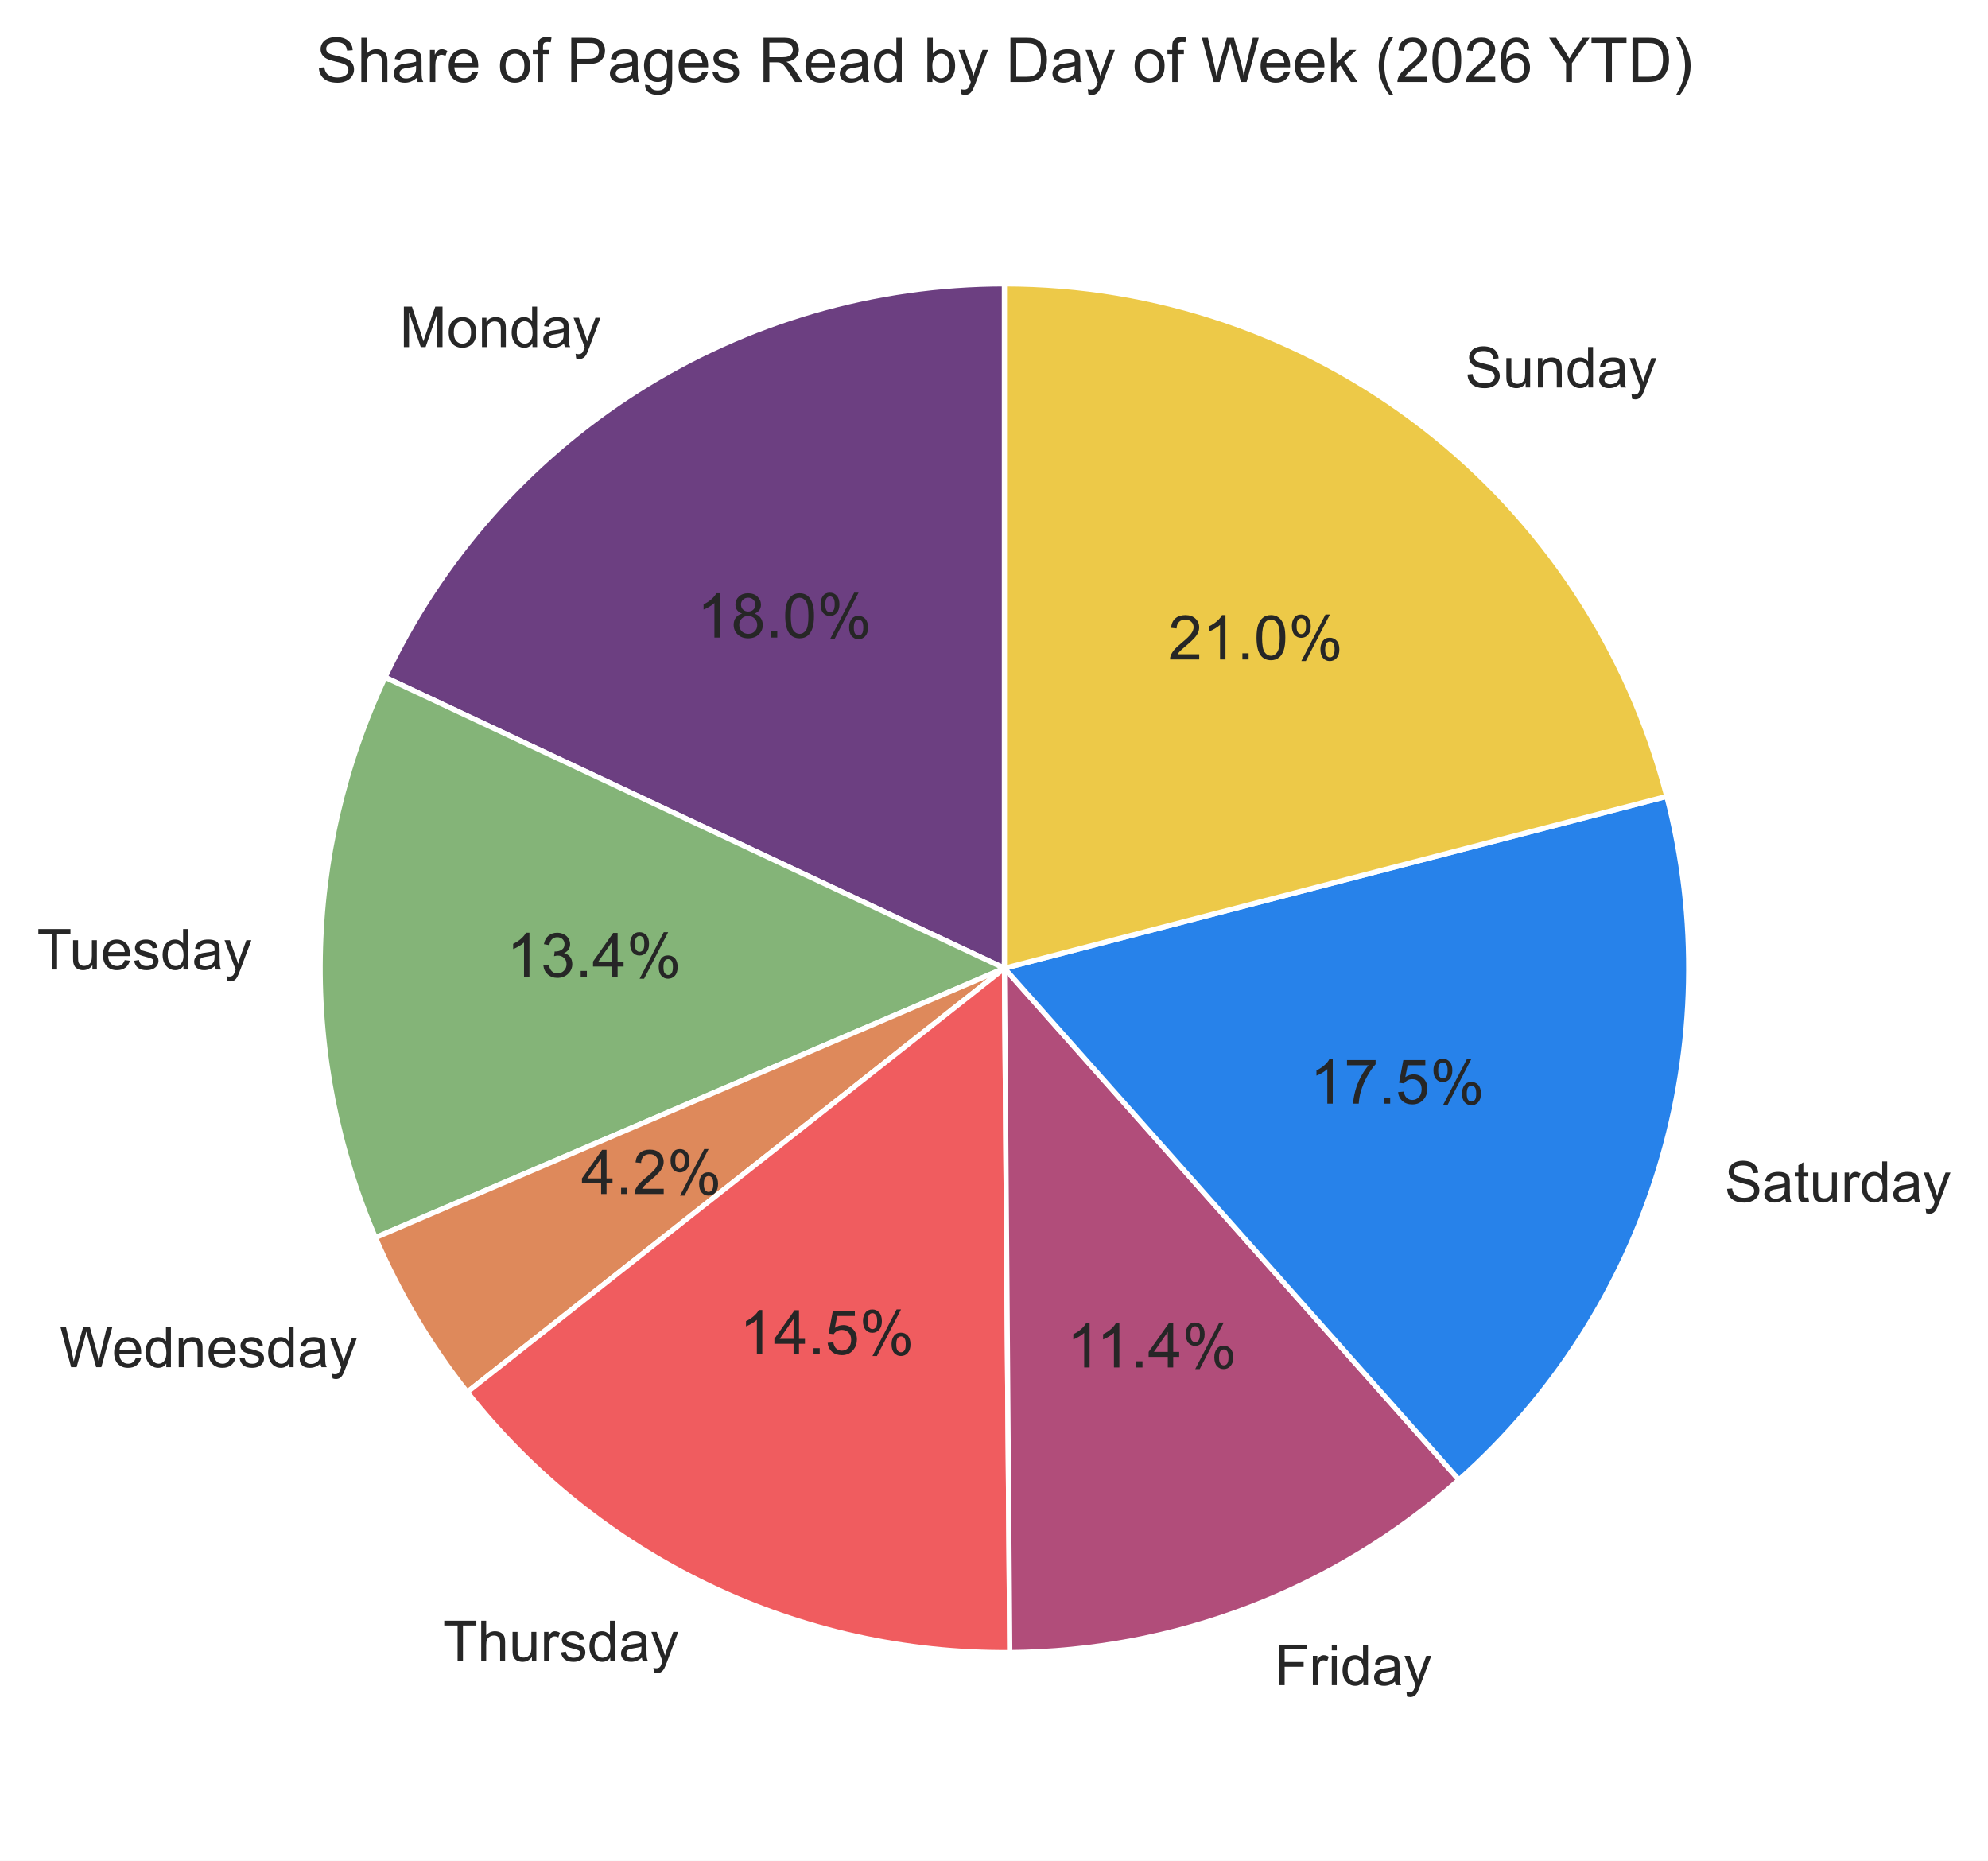
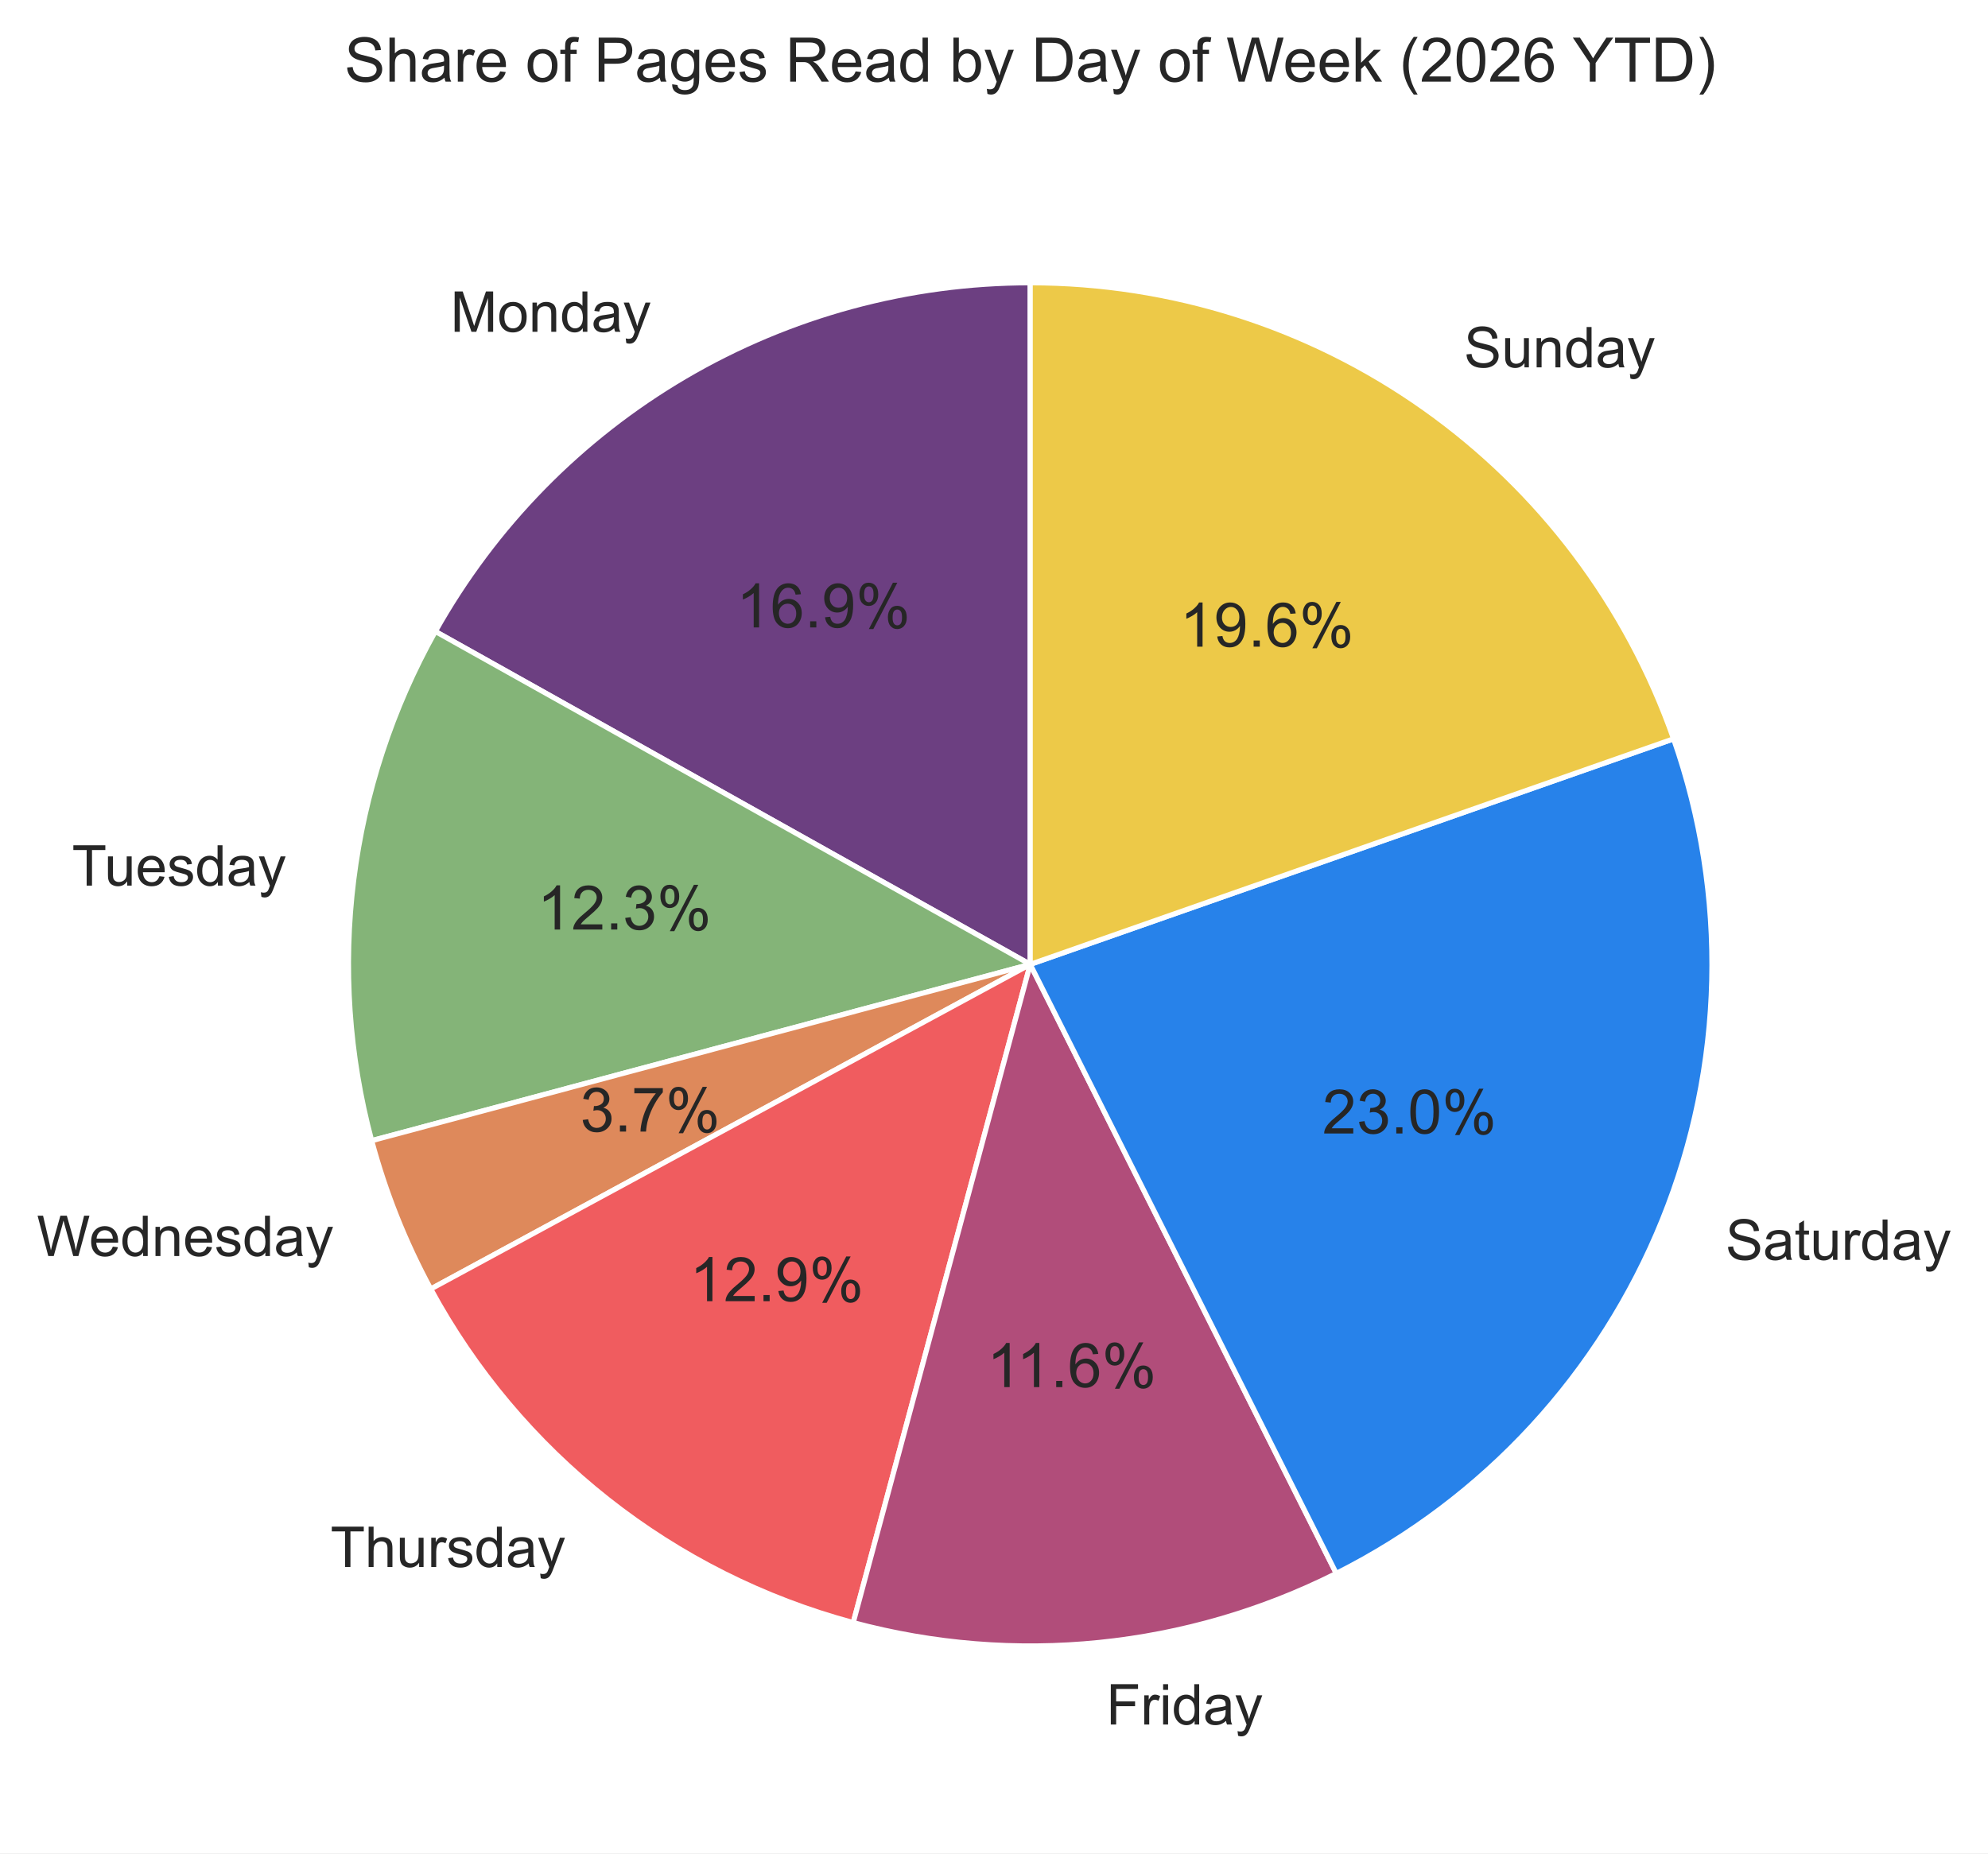
- <svg xmlns="http://www.w3.org/2000/svg" xmlns:xlink="http://www.w3.org/1999/xlink" width="386.569pt" height="361.776pt" viewBox="0 0 386.569 361.776" version="1.1">
+ <svg xmlns="http://www.w3.org/2000/svg" xmlns:xlink="http://www.w3.org/1999/xlink" width="387.994pt" height="361.776pt" viewBox="0 0 387.994 361.776" version="1.1">
  <defs>
    <style type="text/css">*{stroke-linejoin: round; stroke-linecap: butt}</style>
  </defs>
  <g id="figure_1">
    <g id="patch_1">
-       <path d="M 0 361.776  L 386.569 361.776  L 386.569 0  L 0 0  z " style="fill: #ffffff" />
+       <path d="M 0 361.776  L 387.994 361.776  L 387.994 0  L 0 0  z " style="fill: #ffffff" />
    </g>
    <g id="axes_1">
      <g id="matplotlib.axis_1" />
      <g id="matplotlib.axis_2" />
      <g id="patch_2">
-         <path d="M 195.314 55.2  C 170.052 55.2 145.306 62.394 123.981 75.937  C 102.657 89.48 85.624 108.819 74.883 131.684  L 195.314 188.256  z " style="fill: #6c3f81; stroke: #ffffff; stroke-linejoin: miter" />
+         <path d="M 201.067 55.2  C 177.413 55.2 154.182 61.507 133.776 73.469  C 113.37 85.432 96.519 102.622 84.964 123.262  L 201.067 188.256  z " style="fill: #6c3f81; stroke: #ffffff; stroke-linejoin: miter" />
      </g>
      <g id="patch_3">
-         <path d="M 74.883 131.684  C 66.899 148.681 62.603 167.178 62.278 185.954  C 61.953 204.73 65.607 223.365 72.999 240.628  L 195.314 188.256  z " style="fill: #84b478; stroke: #ffffff; stroke-linejoin: miter" />
+         <path d="M 84.964 123.262  C 76.576 138.246 71.168 154.713 69.038 171.753  C 66.908 188.792 68.097 206.084 72.539 222.672  L 201.067 188.256  z " style="fill: #84b478; stroke: #ffffff; stroke-linejoin: miter" />
      </g>
      <g id="patch_4">
-         <path d="M 72.999 240.628  C 75.298 245.999 77.95 251.213 80.935 256.236  C 83.92 261.258 87.233 266.079 90.852 270.666  L 195.314 188.256  z " style="fill: #de895b; stroke: #ffffff; stroke-linejoin: miter" />
+         <path d="M 72.539 222.672  C 73.886 227.702 75.527 232.65 77.454 237.488  C 79.381 242.326 81.59 247.047 84.071 251.626  L 201.067 188.256  z " style="fill: #de895b; stroke: #ffffff; stroke-linejoin: miter" />
      </g>
      <g id="patch_5">
-         <path d="M 90.852 270.666  C 103.413 286.59 119.451 299.432 137.736 308.208  C 156.021 316.985 176.072 321.466 196.353 321.308  L 195.314 188.256  z " style="fill: #f05c5f; stroke: #ffffff; stroke-linejoin: miter" />
+         <path d="M 84.071 251.626  C 92.673 267.509 104.421 281.475 118.596 292.671  C 132.771 303.867 149.079 312.06 166.523 316.749  L 201.067 188.256  z " style="fill: #f05c5f; stroke: #ffffff; stroke-linejoin: miter" />
      </g>
      <g id="patch_6">
-         <path d="M 196.353 321.308  C 212.334 321.183 228.162 318.18 243.078 312.443  C 257.994 306.706 271.755 298.329 283.7 287.713  L 195.314 188.256  z " style="fill: #b14d7a; stroke: #ffffff; stroke-linejoin: miter" />
+         <path d="M 166.523 316.749  C 182.16 320.953 198.435 322.268 214.545 320.627  C 230.654 318.987 246.33 314.42 260.8 307.15  L 201.067 188.256  z " style="fill: #b14d7a; stroke: #ffffff; stroke-linejoin: miter" />
      </g>
      <g id="patch_7">
-         <path d="M 283.7 287.713  C 302.017 271.435 315.486 250.409 322.615 226.964  C 329.744 203.519 330.259 178.554 324.104 154.835  L 195.314 188.256  z " style="fill: #2782ea; stroke: #ffffff; stroke-linejoin: miter" />
+         <path d="M 260.8 307.15  C 289.689 292.636 312.321 268.078 324.433 238.102  C 336.545 208.126 337.325 174.739 326.628 144.23  L 201.067 188.256  z " style="fill: #2782ea; stroke: #ffffff; stroke-linejoin: miter" />
      </g>
      <g id="patch_8">
-         <path d="M 324.104 154.835  C 316.704 126.315 300.035 101.045 276.73 83.016  C 253.425 64.987 224.779 55.2 195.314 55.2  L 195.314 188.256  z " style="fill: #edc948; stroke: #ffffff; stroke-linejoin: miter" />
+         <path d="M 326.628 144.23  C 317.505 118.212 300.518 95.663 278.028 79.716  C 255.537 63.769 228.637 55.2 201.067 55.2  L 201.067 188.256  z " style="fill: #edc948; stroke: #ffffff; stroke-linejoin: miter" />
      </g>
      <g id="text_1">
-         <g style="fill: #262626" transform="translate(77.71731 67.48392) scale(0.11 -0.11)">
+         <g style="fill: #262626" transform="translate(87.91602 64.7701) scale(0.11 -0.11)">
          <defs>
            <path id="ArialMT-4d" d="M 475 0  L 475 4581  L 1388 4581  L 2472 1338  Q 2622 884 2691 659  Q 2769 909 2934 1394  L 4031 4581  L 4847 4581  L 4847 0  L 4263 0  L 4263 3834  L 2931 0  L 2384 0  L 1059 3900  L 1059 0  L 475 0  z " transform="scale(0.015625)" />
            <path id="ArialMT-6f" d="M 213 1659  Q 213 2581 725 3025  Q 1153 3394 1769 3394  Q 2453 3394 2887 2945  Q 3322 2497 3322 1706  Q 3322 1066 3130 698  Q 2938 331 2570 128  Q 2203 -75 1769 -75  Q 1072 -75 642 372  Q 213 819 213 1659  z M 791 1659  Q 791 1022 1069 705  Q 1347 388 1769 388  Q 2188 388 2466 706  Q 2744 1025 2744 1678  Q 2744 2294 2464 2611  Q 2184 2928 1769 2928  Q 1347 2928 1069 2612  Q 791 2297 791 1659  z " transform="scale(0.015625)" />
            <path id="ArialMT-6e" d="M 422 0  L 422 3319  L 928 3319  L 928 2847  Q 1294 3394 1984 3394  Q 2284 3394 2536 3286  Q 2788 3178 2913 3003  Q 3038 2828 3088 2588  Q 3119 2431 3119 2041  L 3119 0  L 2556 0  L 2556 2019  Q 2556 2363 2490 2533  Q 2425 2703 2258 2804  Q 2091 2906 1866 2906  Q 1506 2906 1245 2678  Q 984 2450 984 1813  L 984 0  L 422 0  z " transform="scale(0.015625)" />
            <path id="ArialMT-64" d="M 2575 0  L 2575 419  Q 2259 -75 1647 -75  Q 1250 -75 917 144  Q 584 363 401 755  Q 219 1147 219 1656  Q 219 2153 384 2558  Q 550 2963 881 3178  Q 1213 3394 1622 3394  Q 1922 3394 2156 3267  Q 2391 3141 2538 2938  L 2538 4581  L 3097 4581  L 3097 0  L 2575 0  z M 797 1656  Q 797 1019 1065 703  Q 1334 388 1700 388  Q 2069 388 2326 689  Q 2584 991 2584 1609  Q 2584 2291 2321 2609  Q 2059 2928 1675 2928  Q 1300 2928 1048 2622  Q 797 2316 797 1656  z " transform="scale(0.015625)" />
            <path id="ArialMT-61" d="M 2588 409  Q 2275 144 1986 34  Q 1697 -75 1366 -75  Q 819 -75 525 192  Q 231 459 231 875  Q 231 1119 342 1320  Q 453 1522 633 1644  Q 813 1766 1038 1828  Q 1203 1872 1538 1913  Q 2219 1994 2541 2106  Q 2544 2222 2544 2253  Q 2544 2597 2384 2738  Q 2169 2928 1744 2928  Q 1347 2928 1158 2789  Q 969 2650 878 2297  L 328 2372  Q 403 2725 575 2942  Q 747 3159 1072 3276  Q 1397 3394 1825 3394  Q 2250 3394 2515 3294  Q 2781 3194 2906 3042  Q 3031 2891 3081 2659  Q 3109 2516 3109 2141  L 3109 1391  Q 3109 606 3145 398  Q 3181 191 3288 0  L 2700 0  Q 2613 175 2588 409  z M 2541 1666  Q 2234 1541 1622 1453  Q 1275 1403 1131 1340  Q 988 1278 909 1158  Q 831 1038 831 891  Q 831 666 1001 516  Q 1172 366 1500 366  Q 1825 366 2078 508  Q 2331 650 2450 897  Q 2541 1088 2541 1459  L 2541 1666  z " transform="scale(0.015625)" />
            <path id="ArialMT-79" d="M 397 -1278  L 334 -750  Q 519 -800 656 -800  Q 844 -800 956 -737  Q 1069 -675 1141 -563  Q 1194 -478 1313 -144  Q 1328 -97 1363 -6  L 103 3319  L 709 3319  L 1400 1397  Q 1534 1031 1641 628  Q 1738 1016 1872 1384  L 2581 3319  L 3144 3319  L 1881 -56  Q 1678 -603 1566 -809  Q 1416 -1088 1222 -1217  Q 1028 -1347 759 -1347  Q 597 -1347 397 -1278  z " transform="scale(0.015625)" />
          </defs>
          <use xlink:href="#ArialMT-4d" />
          <use xlink:href="#ArialMT-6f" x="83.301" />
          <use xlink:href="#ArialMT-6e" x="138.916" />
          <use xlink:href="#ArialMT-64" x="194.531" />
          <use xlink:href="#ArialMT-61" x="250.146" />
          <use xlink:href="#ArialMT-79" x="305.762" />
        </g>
      </g>
      <g id="text_2">
-         <g style="fill: #262626" transform="translate(135.5025 123.9664) scale(0.12 -0.12)">
+         <g style="fill: #262626" transform="translate(143.6803 122.4861) scale(0.12 -0.12)">
          <defs>
            <path id="ArialMT-31" d="M 2384 0  L 1822 0  L 1822 3584  Q 1619 3391 1289 3197  Q 959 3003 697 2906  L 697 3450  Q 1169 3672 1522 3987  Q 1875 4303 2022 4600  L 2384 4600  L 2384 0  z " transform="scale(0.015625)" />
-             <path id="ArialMT-38" d="M 1131 2484  Q 781 2613 612 2850  Q 444 3088 444 3419  Q 444 3919 803 4259  Q 1163 4600 1759 4600  Q 2359 4600 2725 4251  Q 3091 3903 3091 3403  Q 3091 3084 2923 2848  Q 2756 2613 2416 2484  Q 2838 2347 3058 2040  Q 3278 1734 3278 1309  Q 3278 722 2862 322  Q 2447 -78 1769 -78  Q 1091 -78 675 323  Q 259 725 259 1325  Q 259 1772 486 2073  Q 713 2375 1131 2484  z M 1019 3438  Q 1019 3113 1228 2906  Q 1438 2700 1772 2700  Q 2097 2700 2305 2904  Q 2513 3109 2513 3406  Q 2513 3716 2298 3927  Q 2084 4138 1766 4138  Q 1444 4138 1231 3931  Q 1019 3725 1019 3438  z M 838 1322  Q 838 1081 952 856  Q 1066 631 1291 507  Q 1516 384 1775 384  Q 2178 384 2440 643  Q 2703 903 2703 1303  Q 2703 1709 2433 1975  Q 2163 2241 1756 2241  Q 1359 2241 1098 1978  Q 838 1716 838 1322  z " transform="scale(0.015625)" />
+             <path id="ArialMT-36" d="M 3184 3459  L 2625 3416  Q 2550 3747 2413 3897  Q 2184 4138 1850 4138  Q 1581 4138 1378 3988  Q 1113 3794 959 3422  Q 806 3050 800 2363  Q 1003 2672 1297 2822  Q 1591 2972 1913 2972  Q 2475 2972 2870 2558  Q 3266 2144 3266 1488  Q 3266 1056 3080 686  Q 2894 316 2569 119  Q 2244 -78 1831 -78  Q 1128 -78 684 439  Q 241 956 241 2144  Q 241 3472 731 4075  Q 1159 4600 1884 4600  Q 2425 4600 2770 4297  Q 3116 3994 3184 3459  z M 888 1484  Q 888 1194 1011 928  Q 1134 663 1356 523  Q 1578 384 1822 384  Q 2178 384 2434 671  Q 2691 959 2691 1453  Q 2691 1928 2437 2201  Q 2184 2475 1800 2475  Q 1419 2475 1153 2201  Q 888 1928 888 1484  z " transform="scale(0.015625)" />
            <path id="ArialMT-2e" d="M 581 0  L 581 641  L 1222 641  L 1222 0  L 581 0  z " transform="scale(0.015625)" />
-             <path id="ArialMT-30" d="M 266 2259  Q 266 3072 433 3567  Q 600 4063 929 4331  Q 1259 4600 1759 4600  Q 2128 4600 2406 4451  Q 2684 4303 2865 4023  Q 3047 3744 3150 3342  Q 3253 2941 3253 2259  Q 3253 1453 3087 958  Q 2922 463 2592 192  Q 2263 -78 1759 -78  Q 1097 -78 719 397  Q 266 969 266 2259  z M 844 2259  Q 844 1131 1108 757  Q 1372 384 1759 384  Q 2147 384 2411 759  Q 2675 1134 2675 2259  Q 2675 3391 2411 3762  Q 2147 4134 1753 4134  Q 1366 4134 1134 3806  Q 844 3388 844 2259  z " transform="scale(0.015625)" />
+             <path id="ArialMT-39" d="M 350 1059  L 891 1109  Q 959 728 1153 556  Q 1347 384 1650 384  Q 1909 384 2104 503  Q 2300 622 2425 820  Q 2550 1019 2634 1356  Q 2719 1694 2719 2044  Q 2719 2081 2716 2156  Q 2547 1888 2255 1720  Q 1963 1553 1622 1553  Q 1053 1553 659 1965  Q 266 2378 266 3053  Q 266 3750 677 4175  Q 1088 4600 1706 4600  Q 2153 4600 2523 4359  Q 2894 4119 3086 3673  Q 3278 3228 3278 2384  Q 3278 1506 3087 986  Q 2897 466 2520 194  Q 2144 -78 1638 -78  Q 1100 -78 759 220  Q 419 519 350 1059  z M 2653 3081  Q 2653 3566 2395 3850  Q 2138 4134 1775 4134  Q 1400 4134 1122 3828  Q 844 3522 844 3034  Q 844 2597 1108 2323  Q 1372 2050 1759 2050  Q 2150 2050 2401 2323  Q 2653 2597 2653 3081  z " transform="scale(0.015625)" />
            <path id="ArialMT-25" d="M 372 3481  Q 372 3972 619 4315  Q 866 4659 1334 4659  Q 1766 4659 2048 4351  Q 2331 4044 2331 3447  Q 2331 2866 2045 2552  Q 1759 2238 1341 2238  Q 925 2238 648 2547  Q 372 2856 372 3481  z M 1350 4272  Q 1141 4272 1002 4090  Q 863 3909 863 3425  Q 863 2984 1003 2804  Q 1144 2625 1350 2625  Q 1563 2625 1702 2806  Q 1841 2988 1841 3469  Q 1841 3913 1700 4092  Q 1559 4272 1350 4272  z M 1353 -169  L 3859 4659  L 4316 4659  L 1819 -169  L 1353 -169  z M 3334 1075  Q 3334 1569 3581 1911  Q 3828 2253 4300 2253  Q 4731 2253 5014 1945  Q 5297 1638 5297 1041  Q 5297 459 5011 145  Q 4725 -169 4303 -169  Q 3888 -169 3611 142  Q 3334 453 3334 1075  z M 4316 1866  Q 4103 1866 3964 1684  Q 3825 1503 3825 1019  Q 3825 581 3965 400  Q 4106 219 4313 219  Q 4528 219 4667 400  Q 4806 581 4806 1063  Q 4806 1506 4665 1686  Q 4525 1866 4316 1866  z " transform="scale(0.015625)" />
          </defs>
          <use xlink:href="#ArialMT-31" />
-           <use xlink:href="#ArialMT-38" x="55.615" />
-           <use xlink:href="#ArialMT-2e" x="111.23" />
-           <use xlink:href="#ArialMT-30" x="139.014" />
+           <use xlink:href="#ArialMT-36" x="55.615" />
+           <use xlink:href="#ArialMT-2e" x="111.23" />
+           <use xlink:href="#ArialMT-39" x="139.014" />
          <use xlink:href="#ArialMT-25" x="194.629" />
        </g>
      </g>
      <g id="text_3">
-         <g style="fill: #262626" transform="translate(7.2 188.5032) scale(0.11 -0.11)">
+         <g style="fill: #262626" transform="translate(14.06093 172.8816) scale(0.11 -0.11)">
          <defs>
            <path id="ArialMT-54" d="M 1659 0  L 1659 4041  L 150 4041  L 150 4581  L 3781 4581  L 3781 4041  L 2266 4041  L 2266 0  L 1659 0  z " transform="scale(0.015625)" />
            <path id="ArialMT-75" d="M 2597 0  L 2597 488  Q 2209 -75 1544 -75  Q 1250 -75 995 37  Q 741 150 617 320  Q 494 491 444 738  Q 409 903 409 1263  L 409 3319  L 972 3319  L 972 1478  Q 972 1038 1006 884  Q 1059 663 1231 536  Q 1403 409 1656 409  Q 1909 409 2131 539  Q 2353 669 2445 892  Q 2538 1116 2538 1541  L 2538 3319  L 3100 3319  L 3100 0  L 2597 0  z " transform="scale(0.015625)" />
            <path id="ArialMT-65" d="M 2694 1069  L 3275 997  Q 3138 488 2766 206  Q 2394 -75 1816 -75  Q 1088 -75 661 373  Q 234 822 234 1631  Q 234 2469 665 2931  Q 1097 3394 1784 3394  Q 2450 3394 2872 2941  Q 3294 2488 3294 1666  Q 3294 1616 3291 1516  L 816 1516  Q 847 969 1125 678  Q 1403 388 1819 388  Q 2128 388 2347 550  Q 2566 713 2694 1069  z M 847 1978  L 2700 1978  Q 2663 2397 2488 2606  Q 2219 2931 1791 2931  Q 1403 2931 1139 2672  Q 875 2413 847 1978  z " transform="scale(0.015625)" />
            <path id="ArialMT-73" d="M 197 991  L 753 1078  Q 800 744 1014 566  Q 1228 388 1613 388  Q 2000 388 2187 545  Q 2375 703 2375 916  Q 2375 1106 2209 1216  Q 2094 1291 1634 1406  Q 1016 1563 777 1677  Q 538 1791 414 1992  Q 291 2194 291 2438  Q 291 2659 392 2848  Q 494 3038 669 3163  Q 800 3259 1026 3326  Q 1253 3394 1513 3394  Q 1903 3394 2198 3281  Q 2494 3169 2634 2976  Q 2775 2784 2828 2463  L 2278 2388  Q 2241 2644 2061 2787  Q 1881 2931 1553 2931  Q 1166 2931 1000 2803  Q 834 2675 834 2503  Q 834 2394 903 2306  Q 972 2216 1119 2156  Q 1203 2125 1616 2013  Q 2213 1853 2448 1751  Q 2684 1650 2818 1456  Q 2953 1263 2953 975  Q 2953 694 2789 445  Q 2625 197 2315 61  Q 2006 -75 1616 -75  Q 969 -75 630 194  Q 291 463 197 991  z " transform="scale(0.015625)" />
          </defs>
          <use xlink:href="#ArialMT-54" />
          <use xlink:href="#ArialMT-75" x="57.334" />
          <use xlink:href="#ArialMT-65" x="112.949" />
          <use xlink:href="#ArialMT-73" x="168.564" />
          <use xlink:href="#ArialMT-64" x="218.564" />
          <use xlink:href="#ArialMT-61" x="274.18" />
          <use xlink:href="#ArialMT-79" x="329.795" />
        </g>
      </g>
      <g id="text_4">
-         <g style="fill: #262626" transform="translate(98.48039 189.9769) scale(0.12 -0.12)">
-           <defs>
+         <g style="fill: #262626" transform="translate(104.8376 181.456) scale(0.12 -0.12)">
+           <defs>
+             <path id="ArialMT-32" d="M 3222 541  L 3222 0  L 194 0  Q 188 203 259 391  Q 375 700 629 1000  Q 884 1300 1366 1694  Q 2113 2306 2375 2664  Q 2638 3022 2638 3341  Q 2638 3675 2398 3904  Q 2159 4134 1775 4134  Q 1369 4134 1125 3890  Q 881 3647 878 3216  L 300 3275  Q 359 3922 746 4261  Q 1134 4600 1788 4600  Q 2447 4600 2831 4234  Q 3216 3869 3216 3328  Q 3216 3053 3103 2787  Q 2991 2522 2730 2228  Q 2469 1934 1863 1422  Q 1356 997 1212 845  Q 1069 694 975 541  L 3222 541  z " transform="scale(0.015625)" />
            <path id="ArialMT-33" d="M 269 1209  L 831 1284  Q 928 806 1161 595  Q 1394 384 1728 384  Q 2125 384 2398 659  Q 2672 934 2672 1341  Q 2672 1728 2419 1979  Q 2166 2231 1775 2231  Q 1616 2231 1378 2169  L 1441 2663  Q 1497 2656 1531 2656  Q 1891 2656 2178 2843  Q 2466 3031 2466 3422  Q 2466 3731 2256 3934  Q 2047 4138 1716 4138  Q 1388 4138 1169 3931  Q 950 3725 888 3313  L 325 3413  Q 428 3978 793 4289  Q 1159 4600 1703 4600  Q 2078 4600 2393 4439  Q 2709 4278 2876 4000  Q 3044 3722 3044 3409  Q 3044 3113 2884 2869  Q 2725 2625 2413 2481  Q 2819 2388 3044 2092  Q 3269 1797 3269 1353  Q 3269 753 2831 336  Q 2394 -81 1725 -81  Q 1122 -81 723 278  Q 325 638 269 1209  z " transform="scale(0.015625)" />
-             <path id="ArialMT-34" d="M 2069 0  L 2069 1097  L 81 1097  L 81 1613  L 2172 4581  L 2631 4581  L 2631 1613  L 3250 1613  L 3250 1097  L 2631 1097  L 2631 0  L 2069 0  z M 2069 1613  L 2069 3678  L 634 1613  L 2069 1613  z " transform="scale(0.015625)" />
-           </defs>
-           <use xlink:href="#ArialMT-31" />
-           <use xlink:href="#ArialMT-33" x="55.615" />
-           <use xlink:href="#ArialMT-2e" x="111.23" />
-           <use xlink:href="#ArialMT-34" x="139.014" />
+           </defs>
+           <use xlink:href="#ArialMT-31" />
+           <use xlink:href="#ArialMT-32" x="55.615" />
+           <use xlink:href="#ArialMT-2e" x="111.23" />
+           <use xlink:href="#ArialMT-33" x="139.014" />
          <use xlink:href="#ArialMT-25" x="194.629" />
        </g>
      </g>
      <g id="text_5">
-         <g style="fill: #262626" transform="translate(11.60412 265.8129) scale(0.11 -0.11)">
+         <g style="fill: #262626" transform="translate(7.2 245.1902) scale(0.11 -0.11)">
          <defs>
            <path id="ArialMT-57" d="M 1294 0  L 78 4581  L 700 4581  L 1397 1578  Q 1509 1106 1591 641  Q 1766 1375 1797 1488  L 2669 4581  L 3400 4581  L 4056 2263  Q 4303 1400 4413 641  Q 4500 1075 4641 1638  L 5359 4581  L 5969 4581  L 4713 0  L 4128 0  L 3163 3491  Q 3041 3928 3019 4028  Q 2947 3713 2884 3491  L 1913 0  L 1294 0  z " transform="scale(0.015625)" />
          </defs>
          <use xlink:href="#ArialMT-57" />
          <use xlink:href="#ArialMT-65" x="92.635" />
          <use xlink:href="#ArialMT-64" x="148.25" />
          <use xlink:href="#ArialMT-6e" x="203.865" />
          <use xlink:href="#ArialMT-65" x="259.48" />
          <use xlink:href="#ArialMT-73" x="315.096" />
          <use xlink:href="#ArialMT-64" x="365.096" />
          <use xlink:href="#ArialMT-61" x="420.711" />
          <use xlink:href="#ArialMT-79" x="476.326" />
        </g>
      </g>
      <g id="text_6">
-         <g style="fill: #262626" transform="translate(113.0111 232.1459) scale(0.12 -0.12)">
-           <defs>
-             <path id="ArialMT-32" d="M 3222 541  L 3222 0  L 194 0  Q 188 203 259 391  Q 375 700 629 1000  Q 884 1300 1366 1694  Q 2113 2306 2375 2664  Q 2638 3022 2638 3341  Q 2638 3675 2398 3904  Q 2159 4134 1775 4134  Q 1369 4134 1125 3890  Q 881 3647 878 3216  L 300 3275  Q 359 3922 746 4261  Q 1134 4600 1788 4600  Q 2447 4600 2831 4234  Q 3216 3869 3216 3328  Q 3216 3053 3103 2787  Q 2991 2522 2730 2228  Q 2469 1934 1863 1422  Q 1356 997 1212 845  Q 1069 694 975 541  L 3222 541  z " transform="scale(0.015625)" />
-           </defs>
-           <use xlink:href="#ArialMT-34" />
+         <g style="fill: #262626" transform="translate(113.2237 220.8971) scale(0.12 -0.12)">
+           <defs>
+             <path id="ArialMT-37" d="M 303 3981  L 303 4522  L 3269 4522  L 3269 4084  Q 2831 3619 2401 2847  Q 1972 2075 1738 1259  Q 1569 684 1522 0  L 944 0  Q 953 541 1156 1306  Q 1359 2072 1739 2783  Q 2119 3494 2547 3981  L 303 3981  z " transform="scale(0.015625)" />
+           </defs>
+           <use xlink:href="#ArialMT-33" />
          <use xlink:href="#ArialMT-2e" x="55.615" />
-           <use xlink:href="#ArialMT-32" x="83.398" />
+           <use xlink:href="#ArialMT-37" x="83.398" />
          <use xlink:href="#ArialMT-25" x="139.014" />
        </g>
      </g>
      <g id="text_7">
-         <g style="fill: #262626" transform="translate(86.12886 322.983) scale(0.11 -0.11)">
+         <g style="fill: #262626" transform="translate(64.49992 305.8917) scale(0.11 -0.11)">
          <defs>
            <path id="ArialMT-68" d="M 422 0  L 422 4581  L 984 4581  L 984 2938  Q 1378 3394 1978 3394  Q 2347 3394 2619 3248  Q 2891 3103 3008 2847  Q 3125 2591 3125 2103  L 3125 0  L 2563 0  L 2563 2103  Q 2563 2525 2380 2717  Q 2197 2909 1863 2909  Q 1613 2909 1392 2779  Q 1172 2650 1078 2428  Q 984 2206 984 1816  L 984 0  L 422 0  z " transform="scale(0.015625)" />
            <path id="ArialMT-72" d="M 416 0  L 416 3319  L 922 3319  L 922 2816  Q 1116 3169 1280 3281  Q 1444 3394 1641 3394  Q 1925 3394 2219 3213  L 2025 2691  Q 1819 2813 1613 2813  Q 1428 2813 1281 2702  Q 1134 2591 1072 2394  Q 978 2094 978 1738  L 978 0  L 416 0  z " transform="scale(0.015625)" />
          </defs>
          <use xlink:href="#ArialMT-54" />
          <use xlink:href="#ArialMT-68" x="61.084" />
          <use xlink:href="#ArialMT-75" x="116.699" />
          <use xlink:href="#ArialMT-72" x="172.314" />
          <use xlink:href="#ArialMT-73" x="205.615" />
          <use xlink:href="#ArialMT-64" x="255.615" />
          <use xlink:href="#ArialMT-61" x="311.23" />
          <use xlink:href="#ArialMT-79" x="366.846" />
        </g>
      </g>
      <g id="text_8">
-         <g style="fill: #262626" transform="translate(143.7553 263.3295) scale(0.12 -0.12)">
-           <defs>
-             <path id="ArialMT-35" d="M 266 1200  L 856 1250  Q 922 819 1161 601  Q 1400 384 1738 384  Q 2144 384 2425 690  Q 2706 997 2706 1503  Q 2706 1984 2436 2262  Q 2166 2541 1728 2541  Q 1456 2541 1237 2417  Q 1019 2294 894 2097  L 366 2166  L 809 4519  L 3088 4519  L 3088 3981  L 1259 3981  L 1013 2750  Q 1425 3038 1878 3038  Q 2478 3038 2890 2622  Q 3303 2206 3303 1553  Q 3303 931 2941 478  Q 2500 -78 1738 -78  Q 1113 -78 717 272  Q 322 622 266 1200  z " transform="scale(0.015625)" />
-           </defs>
-           <use xlink:href="#ArialMT-31" />
-           <use xlink:href="#ArialMT-34" x="55.615" />
-           <use xlink:href="#ArialMT-2e" x="111.23" />
-           <use xlink:href="#ArialMT-35" x="139.014" />
+         <g style="fill: #262626" transform="translate(134.5726 254.007) scale(0.12 -0.12)">
+           <use xlink:href="#ArialMT-31" />
+           <use xlink:href="#ArialMT-32" x="55.615" />
+           <use xlink:href="#ArialMT-2e" x="111.23" />
+           <use xlink:href="#ArialMT-39" x="139.014" />
          <use xlink:href="#ArialMT-25" x="194.629" />
        </g>
      </g>
      <g id="text_9">
-         <g style="fill: #262626" transform="translate(247.8542 327.641) scale(0.11 -0.11)">
+         <g style="fill: #262626" transform="translate(215.8924 336.6436) scale(0.11 -0.11)">
          <defs>
            <path id="ArialMT-46" d="M 525 0  L 525 4581  L 3616 4581  L 3616 4041  L 1131 4041  L 1131 2622  L 3281 2622  L 3281 2081  L 1131 2081  L 1131 0  L 525 0  z " transform="scale(0.015625)" />
            <path id="ArialMT-69" d="M 425 3934  L 425 4581  L 988 4581  L 988 3934  L 425 3934  z M 425 0  L 425 3319  L 988 3319  L 988 0  L 425 0  z " transform="scale(0.015625)" />
          </defs>
          <use xlink:href="#ArialMT-46" />
          <use xlink:href="#ArialMT-72" x="61.084" />
          <use xlink:href="#ArialMT-69" x="94.385" />
          <use xlink:href="#ArialMT-64" x="116.602" />
          <use xlink:href="#ArialMT-61" x="172.217" />
          <use xlink:href="#ArialMT-79" x="227.832" />
        </g>
      </g>
      <g id="text_10">
-         <g style="fill: #262626" transform="translate(207.4029 265.8703) scale(0.12 -0.12)">
+         <g style="fill: #262626" transform="translate(192.5841 270.7808) scale(0.12 -0.12)">
          <use xlink:href="#ArialMT-31" />
          <use xlink:href="#ArialMT-31" x="48.24" />
          <use xlink:href="#ArialMT-2e" x="103.855" />
-           <use xlink:href="#ArialMT-34" x="131.639" />
+           <use xlink:href="#ArialMT-36" x="131.639" />
          <use xlink:href="#ArialMT-25" x="187.254" />
        </g>
      </g>
      <g id="text_11">
-         <g style="fill: #262626" transform="translate(335.3451 233.6812) scale(0.11 -0.11)">
+         <g style="fill: #262626" transform="translate(336.7695 245.9329) scale(0.11 -0.11)">
          <defs>
            <path id="ArialMT-53" d="M 288 1472  L 859 1522  Q 900 1178 1048 958  Q 1197 738 1509 602  Q 1822 466 2213 466  Q 2559 466 2825 569  Q 3091 672 3220 851  Q 3350 1031 3350 1244  Q 3350 1459 3225 1620  Q 3100 1781 2813 1891  Q 2628 1963 1997 2114  Q 1366 2266 1113 2400  Q 784 2572 623 2826  Q 463 3081 463 3397  Q 463 3744 659 4045  Q 856 4347 1234 4503  Q 1613 4659 2075 4659  Q 2584 4659 2973 4495  Q 3363 4331 3572 4012  Q 3781 3694 3797 3291  L 3216 3247  Q 3169 3681 2898 3903  Q 2628 4125 2100 4125  Q 1550 4125 1298 3923  Q 1047 3722 1047 3438  Q 1047 3191 1225 3031  Q 1400 2872 2139 2705  Q 2878 2538 3153 2413  Q 3553 2228 3743 1945  Q 3934 1663 3934 1294  Q 3934 928 3725 604  Q 3516 281 3123 101  Q 2731 -78 2241 -78  Q 1619 -78 1198 103  Q 778 284 539 648  Q 300 1013 288 1472  z " transform="scale(0.015625)" />
            <path id="ArialMT-74" d="M 1650 503  L 1731 6  Q 1494 -44 1306 -44  Q 1000 -44 831 53  Q 663 150 594 308  Q 525 466 525 972  L 525 2881  L 113 2881  L 113 3319  L 525 3319  L 525 4141  L 1084 4478  L 1084 3319  L 1650 3319  L 1650 2881  L 1084 2881  L 1084 941  Q 1084 700 1114 631  Q 1144 563 1211 522  Q 1278 481 1403 481  Q 1497 481 1650 503  z " transform="scale(0.015625)" />
          </defs>
          <use xlink:href="#ArialMT-53" />
          <use xlink:href="#ArialMT-61" x="66.699" />
          <use xlink:href="#ArialMT-74" x="122.314" />
          <use xlink:href="#ArialMT-75" x="150.098" />
          <use xlink:href="#ArialMT-72" x="205.713" />
          <use xlink:href="#ArialMT-64" x="239.014" />
          <use xlink:href="#ArialMT-61" x="294.629" />
          <use xlink:href="#ArialMT-79" x="350.244" />
        </g>
      </g>
      <g id="text_12">
-         <g style="fill: #262626" transform="translate(254.6827 214.5829) scale(0.12 -0.12)">
-           <defs>
-             <path id="ArialMT-37" d="M 303 3981  L 303 4522  L 3269 4522  L 3269 4084  Q 2831 3619 2401 2847  Q 1972 2075 1738 1259  Q 1569 684 1522 0  L 944 0  Q 953 541 1156 1306  Q 1359 2072 1739 2783  Q 2119 3494 2547 3981  L 303 3981  z " transform="scale(0.015625)" />
-           </defs>
-           <use xlink:href="#ArialMT-31" />
-           <use xlink:href="#ArialMT-37" x="55.615" />
-           <use xlink:href="#ArialMT-2e" x="111.23" />
-           <use xlink:href="#ArialMT-35" x="139.014" />
+         <g style="fill: #262626" transform="translate(258.0745 221.2656) scale(0.12 -0.12)">
+           <defs>
+             <path id="ArialMT-30" d="M 266 2259  Q 266 3072 433 3567  Q 600 4063 929 4331  Q 1259 4600 1759 4600  Q 2128 4600 2406 4451  Q 2684 4303 2865 4023  Q 3047 3744 3150 3342  Q 3253 2941 3253 2259  Q 3253 1453 3087 958  Q 2922 463 2592 192  Q 2263 -78 1759 -78  Q 1097 -78 719 397  Q 266 969 266 2259  z M 844 2259  Q 844 1131 1108 757  Q 1372 384 1759 384  Q 2147 384 2411 759  Q 2675 1134 2675 2259  Q 2675 3391 2411 3762  Q 2147 4134 1753 4134  Q 1366 4134 1134 3806  Q 844 3388 844 2259  z " transform="scale(0.015625)" />
+           </defs>
+           <use xlink:href="#ArialMT-32" />
+           <use xlink:href="#ArialMT-33" x="55.615" />
+           <use xlink:href="#ArialMT-2e" x="111.23" />
+           <use xlink:href="#ArialMT-30" x="139.014" />
          <use xlink:href="#ArialMT-25" x="194.629" />
        </g>
      </g>
      <g id="text_13">
-         <g style="fill: #262626" transform="translate(284.8715 75.33849) scale(0.11 -0.11)">
+         <g style="fill: #262626" transform="translate(285.7237 71.70801) scale(0.11 -0.11)">
          <use xlink:href="#ArialMT-53" />
          <use xlink:href="#ArialMT-75" x="66.699" />
          <use xlink:href="#ArialMT-6e" x="122.314" />
          <use xlink:href="#ArialMT-64" x="177.93" />
          <use xlink:href="#ArialMT-61" x="233.545" />
          <use xlink:href="#ArialMT-79" x="289.16" />
        </g>
      </g>
      <g id="text_14">
-         <g style="fill: #262626" transform="translate(227.1516 128.2142) scale(0.12 -0.12)">
-           <use xlink:href="#ArialMT-32" />
-           <use xlink:href="#ArialMT-31" x="55.615" />
-           <use xlink:href="#ArialMT-2e" x="111.23" />
-           <use xlink:href="#ArialMT-30" x="139.014" />
+         <g style="fill: #262626" transform="translate(230.2313 126.2339) scale(0.12 -0.12)">
+           <use xlink:href="#ArialMT-31" />
+           <use xlink:href="#ArialMT-39" x="55.615" />
+           <use xlink:href="#ArialMT-2e" x="111.23" />
+           <use xlink:href="#ArialMT-36" x="139.014" />
          <use xlink:href="#ArialMT-25" x="194.629" />
        </g>
      </g>
      <g id="text_15">
-         <g style="fill: #262626" transform="translate(61.46611 15.93562) scale(0.12 -0.12)">
+         <g style="fill: #262626" transform="translate(67.2188 15.93562) scale(0.12 -0.12)">
          <defs>
            <path id="ArialMT-20" transform="scale(0.015625)" />
            <path id="ArialMT-66" d="M 556 0  L 556 2881  L 59 2881  L 59 3319  L 556 3319  L 556 3672  Q 556 4006 616 4169  Q 697 4388 901 4523  Q 1106 4659 1475 4659  Q 1713 4659 2000 4603  L 1916 4113  Q 1741 4144 1584 4144  Q 1328 4144 1222 4034  Q 1116 3925 1116 3625  L 1116 3319  L 1763 3319  L 1763 2881  L 1116 2881  L 1116 0  L 556 0  z " transform="scale(0.015625)" />
            <path id="ArialMT-50" d="M 494 0  L 494 4581  L 2222 4581  Q 2678 4581 2919 4538  Q 3256 4481 3484 4323  Q 3713 4166 3852 3881  Q 3991 3597 3991 3256  Q 3991 2672 3619 2267  Q 3247 1863 2275 1863  L 1100 1863  L 1100 0  L 494 0  z M 1100 2403  L 2284 2403  Q 2872 2403 3119 2622  Q 3366 2841 3366 3238  Q 3366 3525 3220 3729  Q 3075 3934 2838 4000  Q 2684 4041 2272 4041  L 1100 4041  L 1100 2403  z " transform="scale(0.015625)" />
            <path id="ArialMT-67" d="M 319 -275  L 866 -356  Q 900 -609 1056 -725  Q 1266 -881 1628 -881  Q 2019 -881 2231 -725  Q 2444 -569 2519 -288  Q 2563 -116 2559 434  Q 2191 0 1641 0  Q 956 0 581 494  Q 206 988 206 1678  Q 206 2153 378 2554  Q 550 2956 876 3175  Q 1203 3394 1644 3394  Q 2231 3394 2613 2919  L 2613 3319  L 3131 3319  L 3131 450  Q 3131 -325 2973 -648  Q 2816 -972 2473 -1159  Q 2131 -1347 1631 -1347  Q 1038 -1347 672 -1080  Q 306 -813 319 -275  z M 784 1719  Q 784 1066 1043 766  Q 1303 466 1694 466  Q 2081 466 2343 764  Q 2606 1063 2606 1700  Q 2606 2309 2336 2618  Q 2066 2928 1684 2928  Q 1309 2928 1046 2623  Q 784 2319 784 1719  z " transform="scale(0.015625)" />
            <path id="ArialMT-52" d="M 503 0  L 503 4581  L 2534 4581  Q 3147 4581 3465 4457  Q 3784 4334 3975 4021  Q 4166 3709 4166 3331  Q 4166 2844 3850 2509  Q 3534 2175 2875 2084  Q 3116 1969 3241 1856  Q 3506 1613 3744 1247  L 4541 0  L 3778 0  L 3172 953  Q 2906 1366 2734 1584  Q 2563 1803 2427 1890  Q 2291 1978 2150 2013  Q 2047 2034 1813 2034  L 1109 2034  L 1109 0  L 503 0  z M 1109 2559  L 2413 2559  Q 2828 2559 3062 2645  Q 3297 2731 3419 2920  Q 3541 3109 3541 3331  Q 3541 3656 3305 3865  Q 3069 4075 2559 4075  L 1109 4075  L 1109 2559  z " transform="scale(0.015625)" />
            <path id="ArialMT-62" d="M 941 0  L 419 0  L 419 4581  L 981 4581  L 981 2947  Q 1338 3394 1891 3394  Q 2197 3394 2470 3270  Q 2744 3147 2920 2923  Q 3097 2700 3197 2384  Q 3297 2069 3297 1709  Q 3297 856 2875 390  Q 2453 -75 1863 -75  Q 1275 -75 941 416  L 941 0  z M 934 1684  Q 934 1088 1097 822  Q 1363 388 1816 388  Q 2184 388 2453 708  Q 2722 1028 2722 1663  Q 2722 2313 2464 2622  Q 2206 2931 1841 2931  Q 1472 2931 1203 2611  Q 934 2291 934 1684  z " transform="scale(0.015625)" />
            <path id="ArialMT-44" d="M 494 0  L 494 4581  L 2072 4581  Q 2606 4581 2888 4516  Q 3281 4425 3559 4188  Q 3922 3881 4101 3404  Q 4281 2928 4281 2316  Q 4281 1794 4159 1391  Q 4038 988 3847 723  Q 3656 459 3429 307  Q 3203 156 2883 78  Q 2563 0 2147 0  L 494 0  z M 1100 541  L 2078 541  Q 2531 541 2789 625  Q 3047 709 3200 863  Q 3416 1078 3536 1442  Q 3656 1806 3656 2325  Q 3656 3044 3420 3430  Q 3184 3816 2847 3947  Q 2603 4041 2063 4041  L 1100 4041  L 1100 541  z " transform="scale(0.015625)" />
            <path id="ArialMT-6b" d="M 425 0  L 425 4581  L 988 4581  L 988 1969  L 2319 3319  L 3047 3319  L 1778 2088  L 3175 0  L 2481 0  L 1384 1697  L 988 1316  L 988 0  L 425 0  z " transform="scale(0.015625)" />
            <path id="ArialMT-28" d="M 1497 -1347  Q 1031 -759 709 28  Q 388 816 388 1659  Q 388 2403 628 3084  Q 909 3875 1497 4659  L 1900 4659  Q 1522 4009 1400 3731  Q 1209 3300 1100 2831  Q 966 2247 966 1656  Q 966 153 1900 -1347  L 1497 -1347  z " transform="scale(0.015625)" />
-             <path id="ArialMT-36" d="M 3184 3459  L 2625 3416  Q 2550 3747 2413 3897  Q 2184 4138 1850 4138  Q 1581 4138 1378 3988  Q 1113 3794 959 3422  Q 806 3050 800 2363  Q 1003 2672 1297 2822  Q 1591 2972 1913 2972  Q 2475 2972 2870 2558  Q 3266 2144 3266 1488  Q 3266 1056 3080 686  Q 2894 316 2569 119  Q 2244 -78 1831 -78  Q 1128 -78 684 439  Q 241 956 241 2144  Q 241 3472 731 4075  Q 1159 4600 1884 4600  Q 2425 4600 2770 4297  Q 3116 3994 3184 3459  z M 888 1484  Q 888 1194 1011 928  Q 1134 663 1356 523  Q 1578 384 1822 384  Q 2178 384 2434 671  Q 2691 959 2691 1453  Q 2691 1928 2437 2201  Q 2184 2475 1800 2475  Q 1419 2475 1153 2201  Q 888 1928 888 1484  z " transform="scale(0.015625)" />
            <path id="ArialMT-59" d="M 1784 0  L 1784 1941  L 19 4581  L 756 4581  L 1659 3200  Q 1909 2813 2125 2425  Q 2331 2784 2625 3234  L 3513 4581  L 4219 4581  L 2391 1941  L 2391 0  L 1784 0  z " transform="scale(0.015625)" />
            <path id="ArialMT-29" d="M 791 -1347  L 388 -1347  Q 1322 153 1322 1656  Q 1322 2244 1188 2822  Q 1081 3291 891 3722  Q 769 4003 388 4659  L 791 4659  Q 1378 3875 1659 3084  Q 1900 2403 1900 1659  Q 1900 816 1576 28  Q 1253 -759 791 -1347  z " transform="scale(0.015625)" />
          </defs>
          <use xlink:href="#ArialMT-53" />
          <use xlink:href="#ArialMT-68" x="66.699" />
          <use xlink:href="#ArialMT-61" x="122.314" />
          <use xlink:href="#ArialMT-72" x="177.93" />
          <use xlink:href="#ArialMT-65" x="211.23" />
          <use xlink:href="#ArialMT-20" x="266.846" />
          <use xlink:href="#ArialMT-6f" x="294.629" />
          <use xlink:href="#ArialMT-66" x="350.244" />
          <use xlink:href="#ArialMT-20" x="378.027" />
          <use xlink:href="#ArialMT-50" x="405.811" />
          <use xlink:href="#ArialMT-61" x="472.51" />
          <use xlink:href="#ArialMT-67" x="528.125" />
          <use xlink:href="#ArialMT-65" x="583.74" />
          <use xlink:href="#ArialMT-73" x="639.355" />
          <use xlink:href="#ArialMT-20" x="689.355" />
          <use xlink:href="#ArialMT-52" x="717.139" />
          <use xlink:href="#ArialMT-65" x="789.355" />
          <use xlink:href="#ArialMT-61" x="844.971" />
          <use xlink:href="#ArialMT-64" x="900.586" />
          <use xlink:href="#ArialMT-20" x="956.201" />
          <use xlink:href="#ArialMT-62" x="983.984" />
          <use xlink:href="#ArialMT-79" x="1039.6" />
          <use xlink:href="#ArialMT-20" x="1089.6" />
          <use xlink:href="#ArialMT-44" x="1117.383" />
          <use xlink:href="#ArialMT-61" x="1189.6" />
          <use xlink:href="#ArialMT-79" x="1245.215" />
          <use xlink:href="#ArialMT-20" x="1295.215" />
          <use xlink:href="#ArialMT-6f" x="1322.998" />
          <use xlink:href="#ArialMT-66" x="1378.613" />
          <use xlink:href="#ArialMT-20" x="1406.396" />
          <use xlink:href="#ArialMT-57" x="1434.18" />
          <use xlink:href="#ArialMT-65" x="1526.814" />
          <use xlink:href="#ArialMT-65" x="1582.43" />
          <use xlink:href="#ArialMT-6b" x="1638.045" />
          <use xlink:href="#ArialMT-20" x="1688.045" />
          <use xlink:href="#ArialMT-28" x="1715.828" />
          <use xlink:href="#ArialMT-32" x="1749.129" />
          <use xlink:href="#ArialMT-30" x="1804.744" />
          <use xlink:href="#ArialMT-32" x="1860.359" />
          <use xlink:href="#ArialMT-36" x="1915.975" />
          <use xlink:href="#ArialMT-20" x="1971.59" />
          <use xlink:href="#ArialMT-59" x="1997.623" />
          <use xlink:href="#ArialMT-54" x="2064.322" />
          <use xlink:href="#ArialMT-44" x="2125.406" />
          <use xlink:href="#ArialMT-29" x="2197.623" />
        </g>
      </g>
    </g>
  </g>
</svg>
